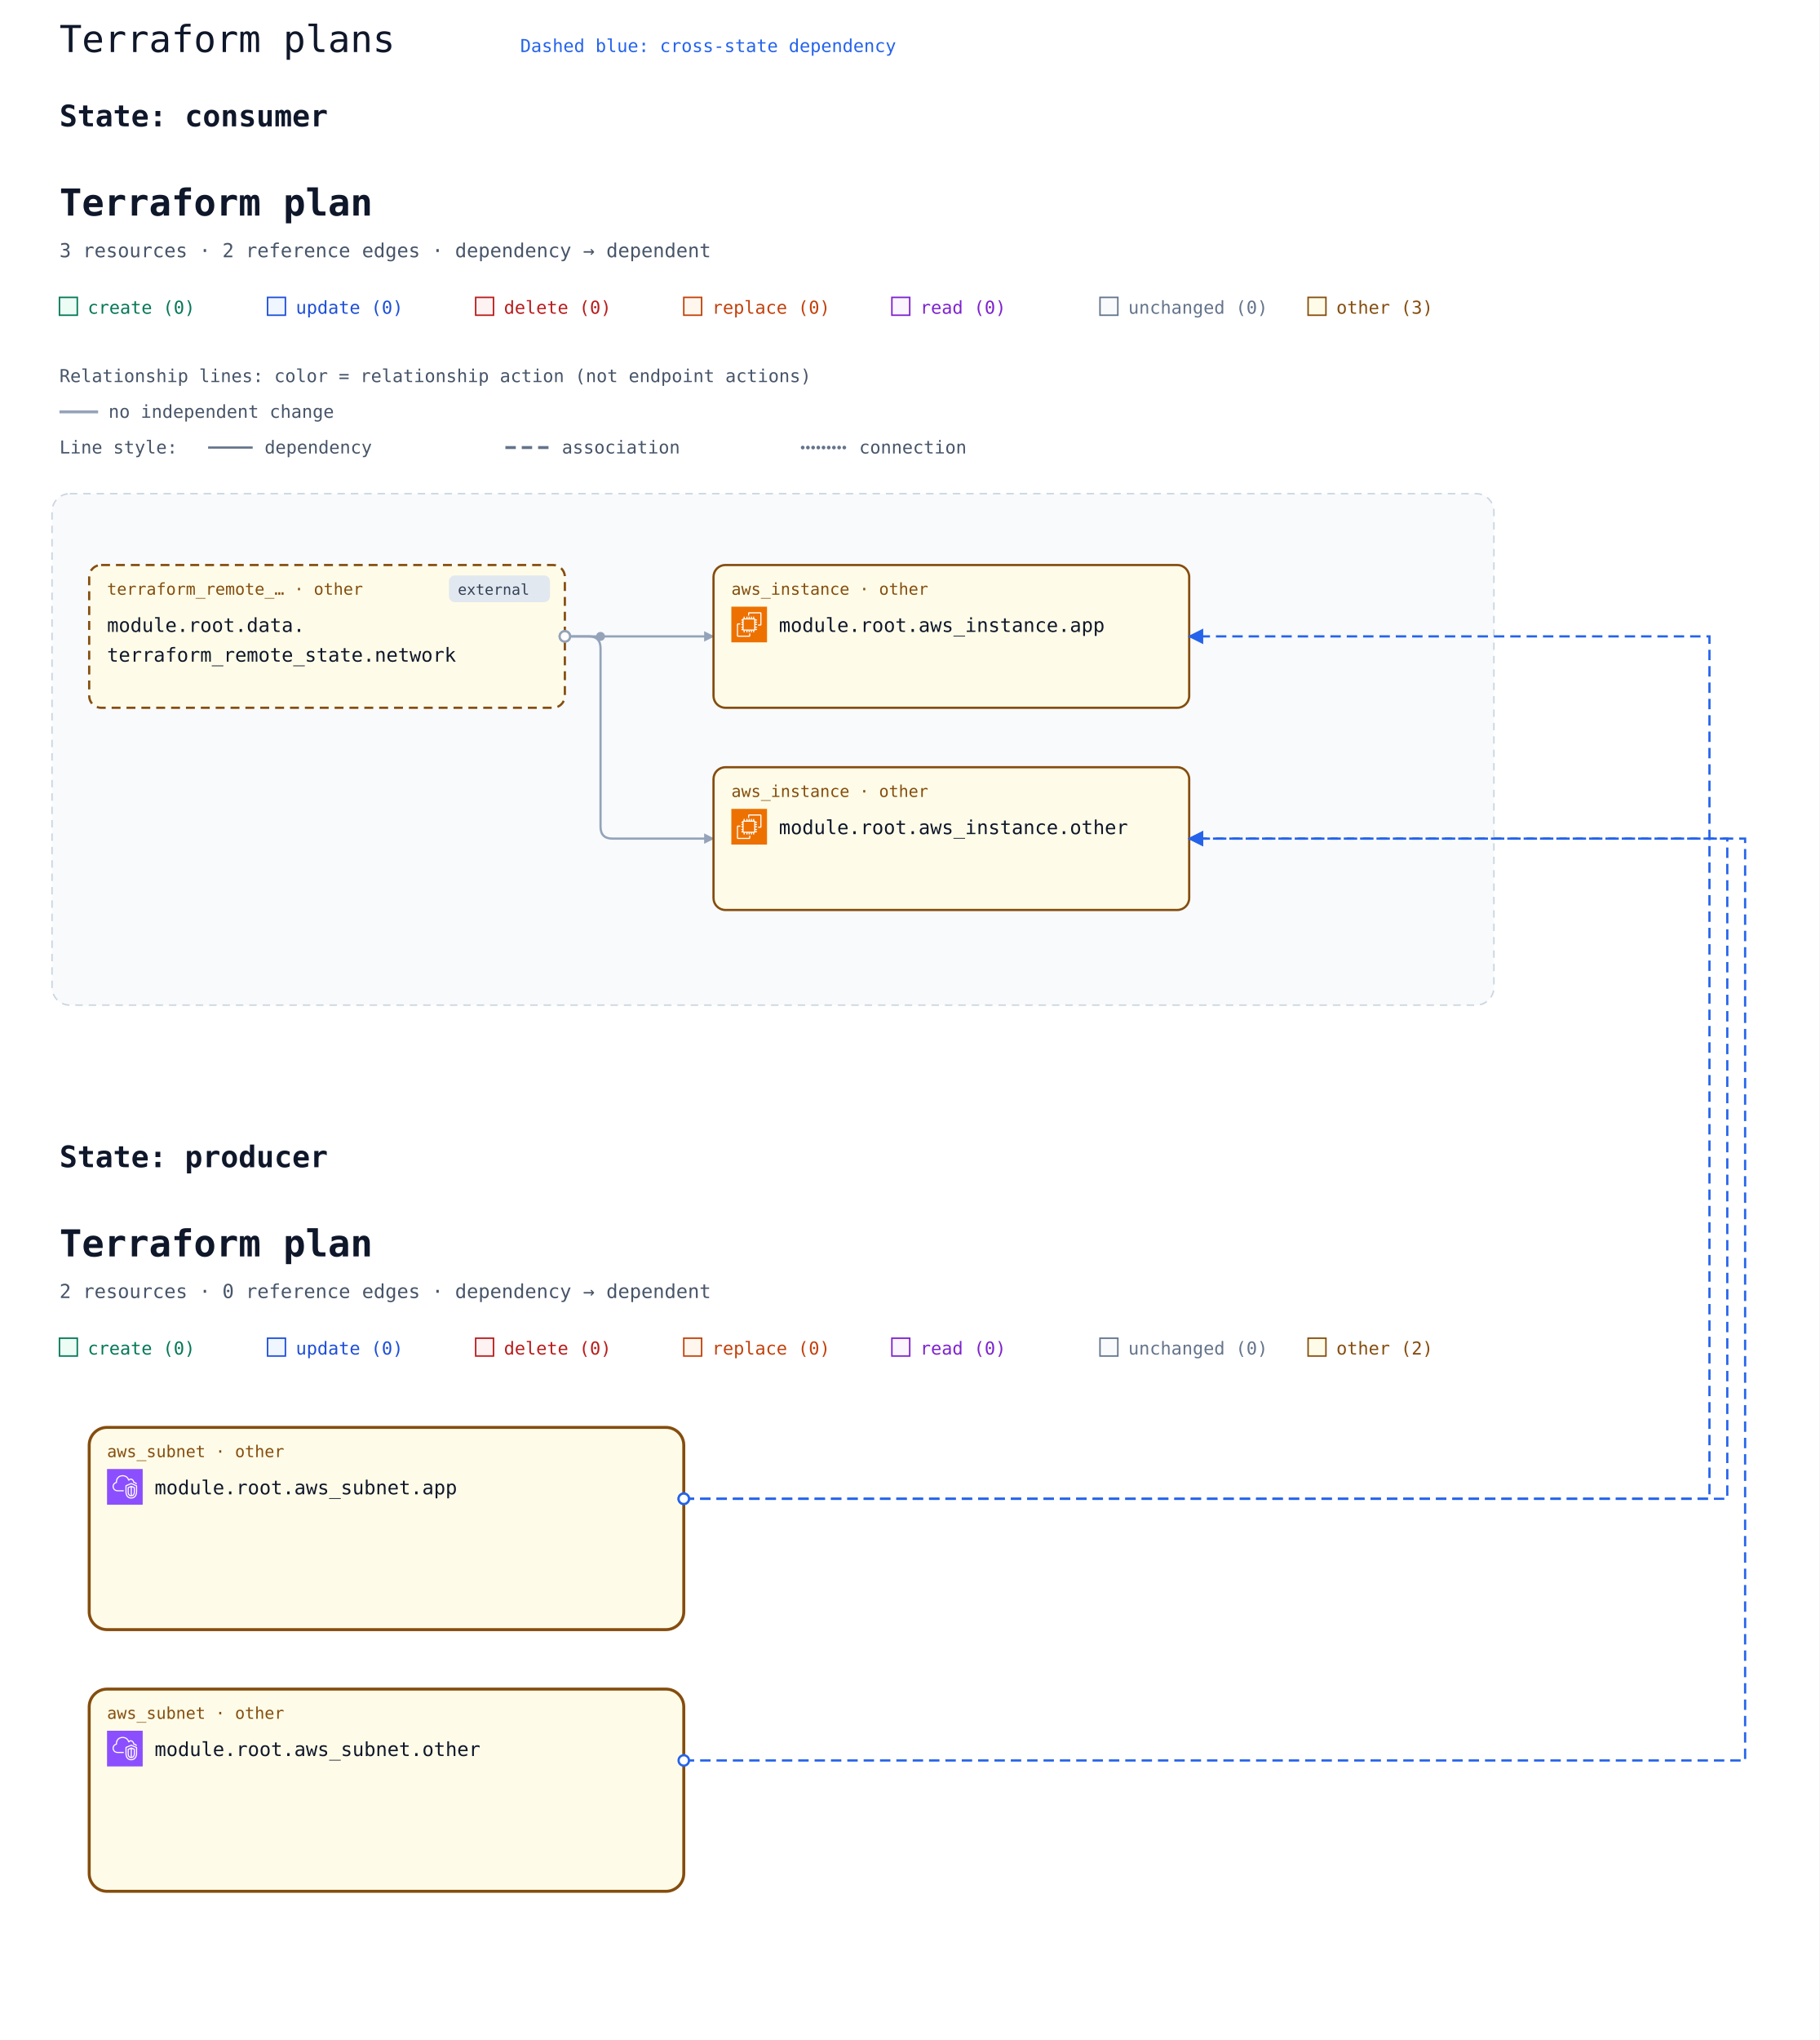
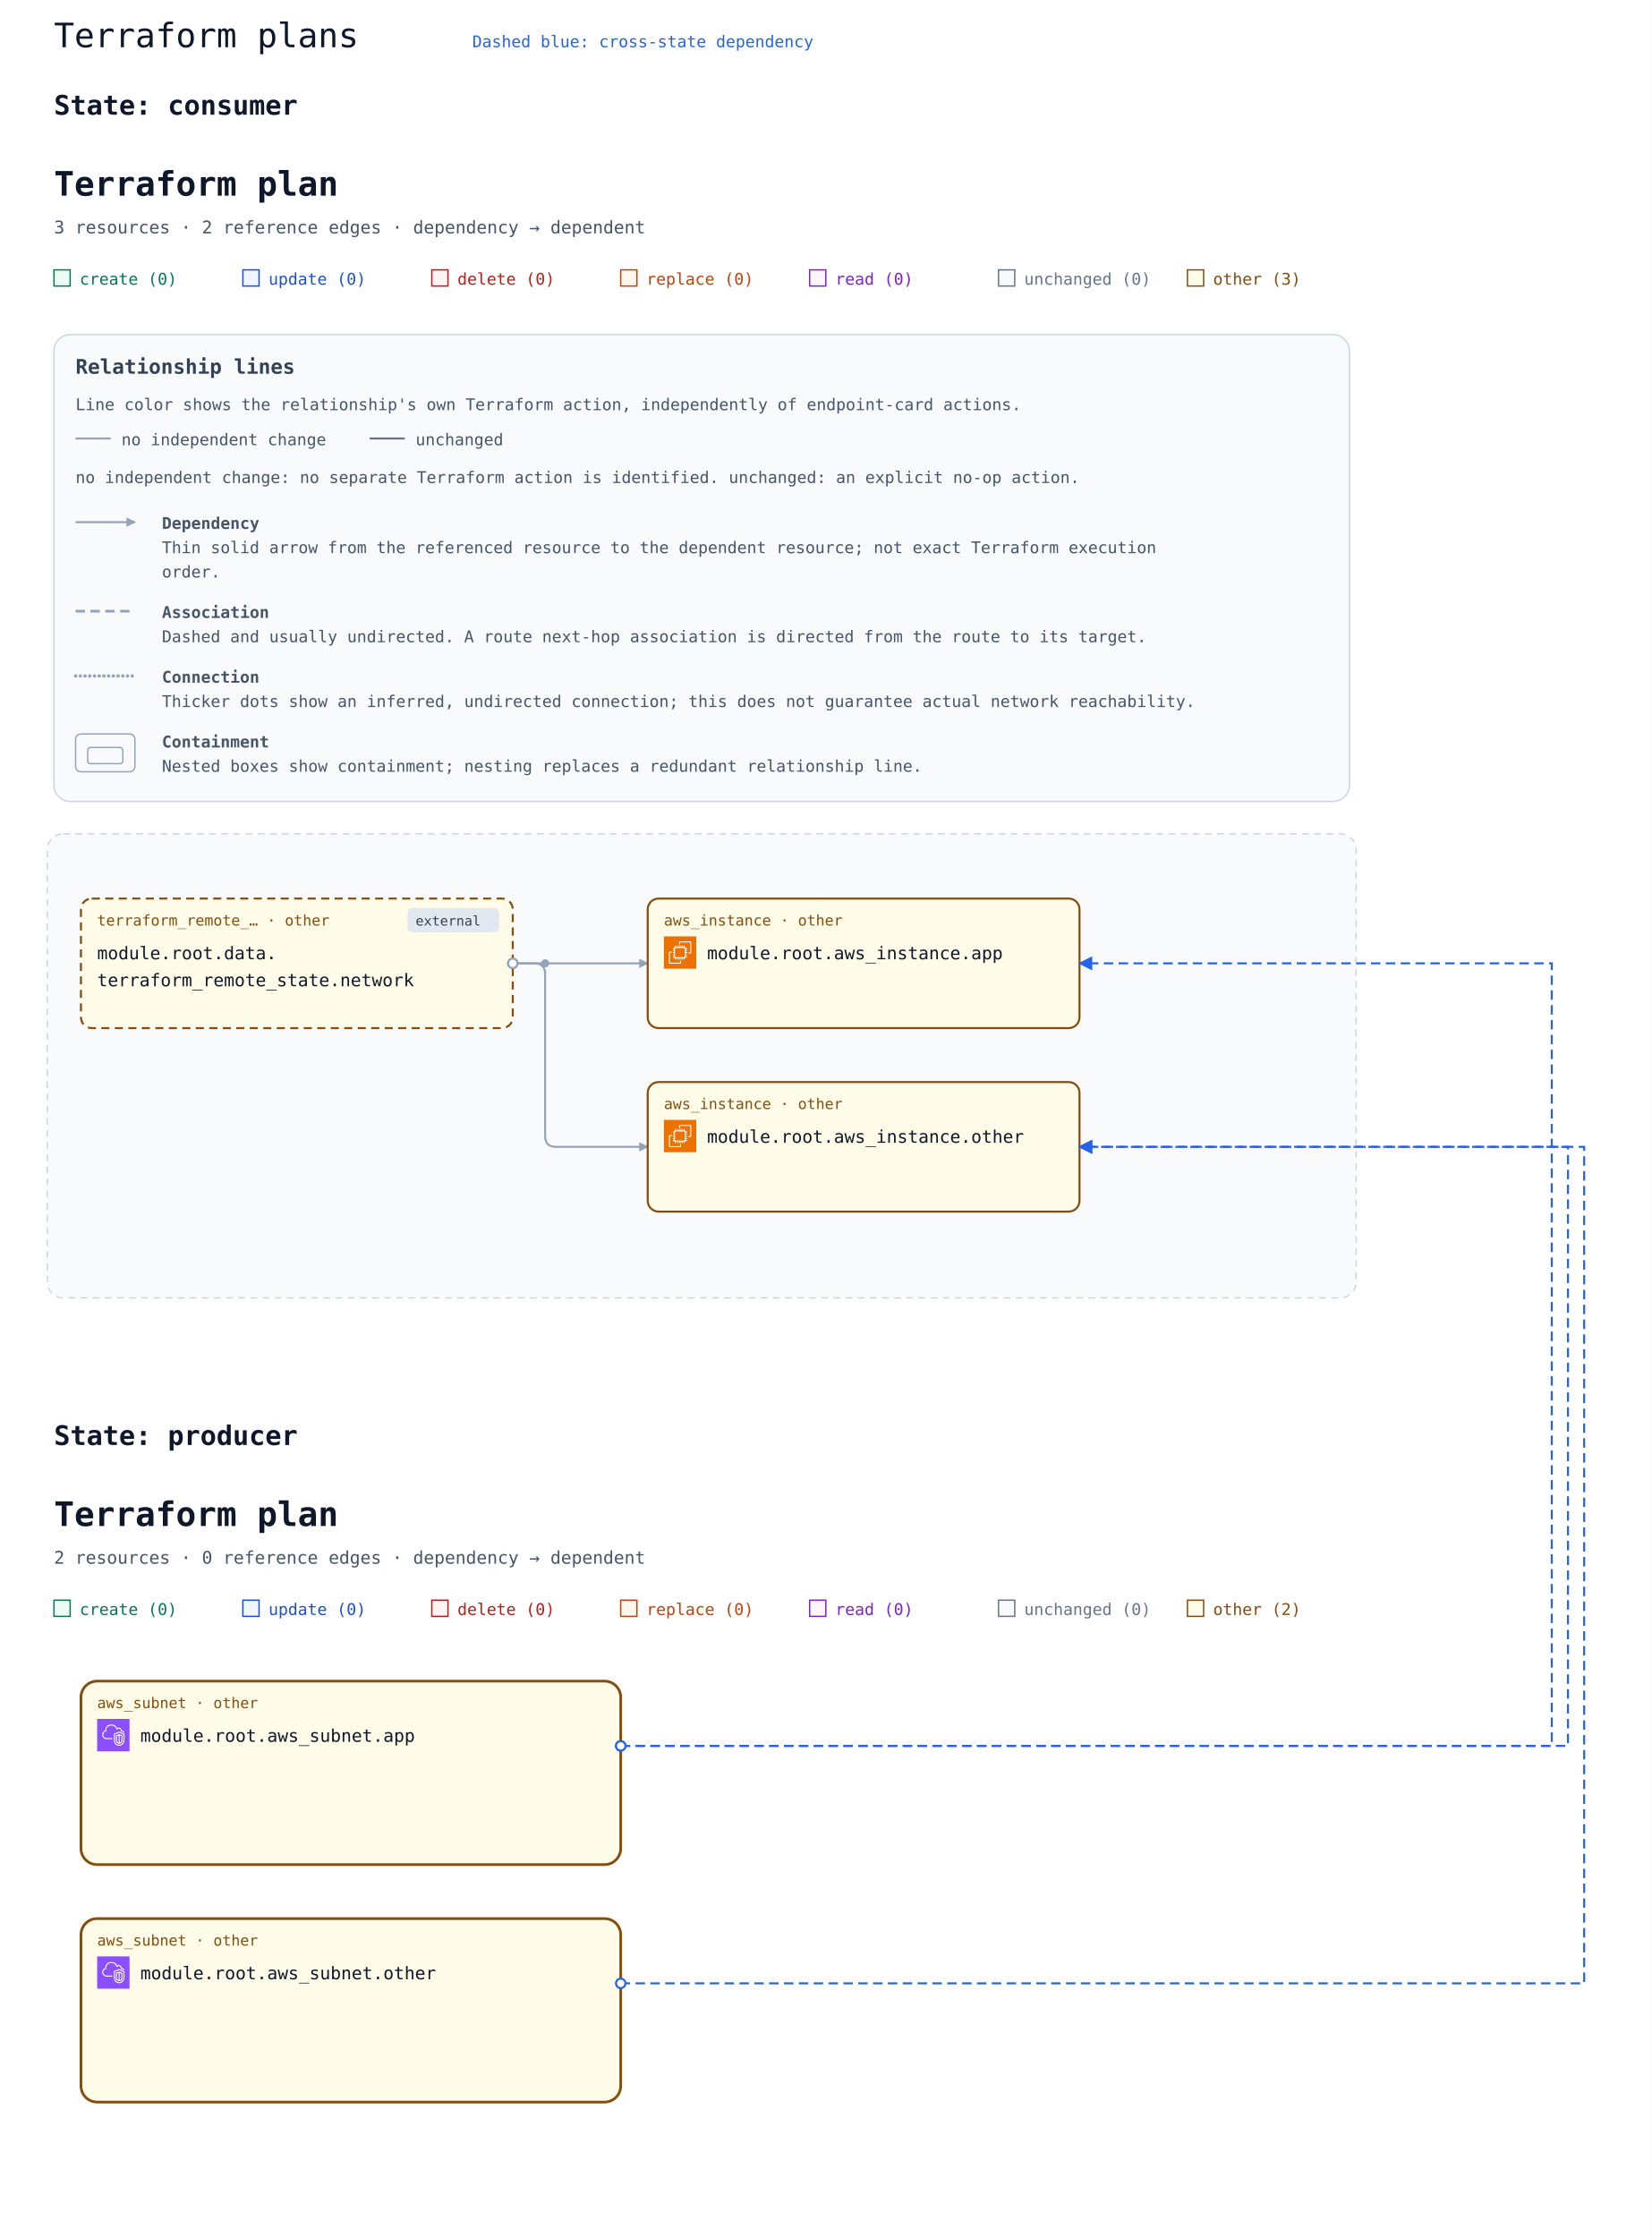
- <svg xmlns="http://www.w3.org/2000/svg" width="1224" height="1372" viewBox="0 0 1224 1372" role="img" aria-labelledby="multi-title multi-description">
+ <svg xmlns="http://www.w3.org/2000/svg" width="1224" height="1658" viewBox="0 0 1224 1658" role="img" aria-labelledby="multi-title multi-description">
  <rect width="100%" height="100%" fill="#ffffff" />
  <text x="40" y="35" font-family="ui-monospace, Consolas, monospace" font-size="25" fill="#0f172a">Terraform plans</text>
  <g id="state-636f6e73756d6572-state" data-state-id="consumer">
    <text x="40" y="85" font-family="ui-monospace, Consolas, monospace" font-size="20" font-weight="700" fill="#0f172a">State: consumer</text>
-     <svg y="100" width="1040" height="640" viewBox="0 0 1040 640" role="img" aria-labelledby="state-636f6e73756d6572-title state-636f6e73756d6572-description">
+     <svg y="100" width="1040" height="926" viewBox="0 0 1040 926" role="img" aria-labelledby="state-636f6e73756d6572-title state-636f6e73756d6572-description">
      <defs>
        <marker id="state-636f6e73756d6572-arrow" viewBox="0 0 10 10" refX="9" refY="5" markerWidth="7" markerHeight="7" markerUnits="userSpaceOnUse" orient="auto-start-reverse">
          <path d="M 0 0 L 10 5 L 0 10 z" fill="#94a3b8" />
        </marker>
        <symbol id="state-636f6e73756d6572-planorama-icon-aws-ec2" viewBox="0 0 64 64">
          <g>
            <g id="state-636f6e73756d6572-planorama-icon-aws-ec2-local-49636f6e2d4172636869746563747572652f34382f417263685f416d617a6f6e2d4543325f3438" stroke="none" stroke-width="1" fill="none" fill-rule="evenodd">
              <g id="state-636f6e73756d6572-planorama-icon-aws-ec2-local-49636f6e2d4172636869746563747572652d42472f34382f436f6d70757465" fill="#ED7100">
                <rect id="state-636f6e73756d6572-planorama-icon-aws-ec2-local-52656374616e676c65" x="0" y="0" width="64" height="64" />
              </g>
              <path d="M22,41 L41,41 L41,23 L22,23 L22,41 Z M43,23 L46,23 L46,25 L43,25 L43,27 L46,27 L46,29 L43,29 L43,31 L46,31 L46,33 L43,33 L43,36 L46,36 L46,38 L43,38 L43,40 L46,40 L46,42 L42.863,42 C42.608,42.587 42.023,43 41.344,43 L41,43 L41,46 L39,46 L39,43 L37,43 L37,46 L35,46 L35,43 L33,43 L33,46 L31,46 L31,43 L29,43 L29,46 L27,46 L27,43 L24,43 L24,46 L22,46 L22,43 L21.656,43 C20.977,43 20.392,42.587 20.137,42 L18,42 L18,40 L20,40 L20,38 L18,38 L18,36 L20,36 L20,33 L18,33 L18,31 L20,31 L20,29 L18,29 L18,27 L20,27 L20,25 L18,25 L18,23 L20,23 L20,22.656 C20,21.743 20.743,21 21.656,21 L22,21 L22,18 L24,18 L24,21 L27,21 L27,18 L29,18 L29,21 L31,21 L31,18 L33,18 L33,21 L35,21 L35,18 L37,18 L37,21 L39,21 L39,18 L41,18 L41,21 L41.344,21 C42.257,21 43,21.743 43,22.656 L43,23 Z M32,52 L12,52 L12,32 L16,32 L16,30 L11.843,30 C10.826,30 10,30.827 10,31.843 L10,52.157 C10,53.173 10.826,54 11.843,54 L32.157,54 C33.174,54 34,53.173 34,52.157 L34,48 L32,48 L32,52 Z M54,11.843 L54,32.157 C54,33.173 53.174,34 52.157,34 L48,34 L48,32 L52,32 L52,12 L32,12 L32,16 L30,16 L30,11.843 C30,10.827 30.826,10 31.843,10 L52.157,10 C53.174,10 54,10.827 54,11.843 L54,11.843 Z" id="state-636f6e73756d6572-planorama-icon-aws-ec2-local-416d617a6f6e2d4543325f49636f6e5f34385f5371756964" fill="#FFFFFF" />
            </g>
          </g>
        </symbol>
      </defs>
      <rect width="100%" height="100%" fill="#ffffff" />
      <g font-family="ui-monospace, SFMono-Regular, Consolas, monospace">
        <text x="40" y="45" font-size="25" font-weight="700" fill="#0f172a">Terraform plan</text>
        <text x="40" y="73" font-size="13" fill="#475569">3 resources · 2 reference edges · dependency → dependent</text>
        <rect x="40" y="100" width="12" height="12" fill="#ecfdf5" stroke="#047857" />
        <text x="59" y="111" font-size="12" fill="#047857">create (0)</text>
        <rect x="180" y="100" width="12" height="12" fill="#eff6ff" stroke="#1d4ed8" />
        <text x="199" y="111" font-size="12" fill="#1d4ed8">update (0)</text>
        <rect x="320" y="100" width="12" height="12" fill="#fef2f2" stroke="#b91c1c" />
        <text x="339" y="111" font-size="12" fill="#b91c1c">delete (0)</text>
        <rect x="460" y="100" width="12" height="12" fill="#fff7ed" stroke="#c2410c" />
        <text x="479" y="111" font-size="12" fill="#c2410c">replace (0)</text>
        <rect x="600" y="100" width="12" height="12" fill="#faf5ff" stroke="#7e22ce" />
        <text x="619" y="111" font-size="12" fill="#7e22ce">read (0)</text>
        <rect x="740" y="100" width="12" height="12" fill="#f8fafc" stroke="#64748b" />
        <text x="759" y="111" font-size="12" fill="#64748b">unchanged (0)</text>
        <rect x="880" y="100" width="12" height="12" fill="#fefce8" stroke="#854d0e" />
        <text x="899" y="111" font-size="12" fill="#854d0e">other (3)</text>
-         <g id="state-636f6e73756d6572-relationship-legend" font-size="12" fill="#475569">
-           <text x="40" y="157">Relationship lines: color = relationship action (not endpoint actions)</text>
-           <path d="M 40 177 H 66" stroke="#94a3b8" stroke-width="2" />
-           <text x="73" y="181">no independent change</text>
-           <text x="40" y="205">Line style:</text>
-           <path d="M 140 201 H 170" stroke="#64748b" stroke-width="1.5" />
-           <text x="178" y="205">dependency</text>
-           <path d="M 340 201 H 370" stroke="#64748b" stroke-width="2" stroke-dasharray="7 4" />
-           <text x="378" y="205">association</text>
-           <path d="M 540 201 H 570" stroke="#64748b" stroke-width="2.5" stroke-dasharray="0 3.5" stroke-linecap="round" />
-           <text x="578" y="205">connection</text>
+         <g id="state-636f6e73756d6572-relationship-legend" font-size="12" fill="#475569" transform="translate(40 148)">
+           <rect width="960" height="346" rx="12" fill="#f8fafc" stroke="#cbd5e1" />
+           <text x="16" y="29" font-size="15" font-weight="700" fill="#334155">Relationship lines</text>
+           <text x="16" y="56">Line color shows the relationship's own Terraform action, independently of endpoint-card actions.</text>
+           <path data-legend-action="none" d="M 16 77 H 42" fill="none" stroke="#94a3b8" stroke-width="1.5" />
+           <text x="50" y="82">no independent change</text>
+           <path data-legend-action="unchanged" d="M 234 77 H 260" fill="none" stroke="#64748b" stroke-width="1.5" />
+           <text x="268" y="82">unchanged</text>
+           <text x="16" y="110">no independent change: no separate Terraform action is identified. unchanged: an explicit no-op action.</text>
+           <path data-legend-kind="dependency" data-directionality="directed" d="M 16 139 H 60" fill="none" stroke="#94a3b8" stroke-width="1.5" marker-end="url(#state-636f6e73756d6572-arrow)" />
+           <text x="80" y="144" font-weight="700">Dependency</text>
+           <text x="80" y="162">Thin solid arrow from the referenced resource to the dependent resource; not exact Terraform execution</text>
+           <text x="80" y="180">order.</text>
+           <path data-legend-kind="association" data-directionality="undirected" d="M 16 205 H 60" fill="none" stroke="#94a3b8" stroke-width="2" stroke-dasharray="7 4" />
+           <text x="80" y="210" font-weight="700">Association</text>
+           <text x="80" y="228">Dashed and usually undirected. A route next-hop association is directed from the route to its target.</text>
+           <path data-legend-kind="connection" data-directionality="undirected" d="M 16 253 H 60" fill="none" stroke="#94a3b8" stroke-width="2.5" stroke-dasharray="0 3.5" stroke-linecap="round" />
+           <text x="80" y="258" font-weight="700">Connection</text>
+           <text x="80" y="276">Thicker dots show an inferred, undirected connection; this does not guarantee actual network reachability.</text>
+           <g data-legend-kind="containment" fill="none" stroke="#94a3b8">
+             <rect x="16" y="296" width="44" height="28" rx="4" />
+             <rect x="25" y="306" width="26" height="12" rx="2" />
+           </g>
+           <text x="80" y="306" font-weight="700">Containment</text>
+           <text x="80" y="324">Nested boxes show containment; nesting replaces a redundant relationship line.</text>
        </g>
-         <g transform="translate(0 72)">
+         <g transform="translate(0 358)">
          <g data-architecture="true" transform="translate(0 0)">
            <rect x="35" y="160" width="970" height="344" rx="12" fill="#f8fafc" stroke="#cbd5e1" stroke-dasharray="5 4" />
            <text x="52" y="185" font-size="13" font-weight="700" fill="#475569" />
            <path d="M 380 256 L 480 256 " data-edge-kind="dependency" data-directionality="directed" data-source="state-636f6e73756d6572-resource-646174612e7465727261666f726d5f72656d6f74655f73746174652e6e6574776f726b-current" data-target="state-636f6e73756d6572-resource-6177735f696e7374616e63652e617070-current" fill="none" stroke="#94a3b8" stroke-width="1.5" stroke-linejoin="round" marker-end="url(#state-636f6e73756d6572-arrow)" />
            <path d="M 380 256 L 396 256 Q 404 256 404 264 L 404 384 Q 404 392 412 392 L 480 392 " data-edge-kind="dependency" data-directionality="directed" data-source="state-636f6e73756d6572-resource-646174612e7465727261666f726d5f72656d6f74655f73746174652e6e6574776f726b-current" data-target="state-636f6e73756d6572-resource-6177735f696e7374616e63652e6f74686572-current" fill="none" stroke="#94a3b8" stroke-width="1.5" stroke-linejoin="round" marker-end="url(#state-636f6e73756d6572-arrow)" />
            <circle cx="404" cy="256" r="3" fill="#94a3b8" />
            <g id="state-636f6e73756d6572-resource-6177735f696e7374616e63652e617070-current" data-architecture-id="terraform:6177735f696e7374616e63652e617070-current" data-qualified-address="module.root.aws_instance.app" data-terraform-address="aws_instance.app">
              <rect x="480" y="208" width="320" height="96" rx="8" fill="#fefce8" stroke="#854d0e" stroke-width="1.5" data-mode="managed" />
              <text x="492" y="228" font-size="11" fill="#854d0e">aws_instance · other</text>
              <use href="#state-636f6e73756d6572-planorama-icon-aws-ec2" x="492" y="236" width="24" height="24" aria-hidden="true" />
              <text x="524" y="253" font-size="13" fill="#0f172a" xml:space="preserve">module.root.aws_instance.app</text>
            </g>
            <g id="state-636f6e73756d6572-resource-6177735f696e7374616e63652e6f74686572-current" data-architecture-id="terraform:6177735f696e7374616e63652e6f74686572-current" data-qualified-address="module.root.aws_instance.other" data-terraform-address="aws_instance.other">
              <rect x="480" y="344" width="320" height="96" rx="8" fill="#fefce8" stroke="#854d0e" stroke-width="1.5" data-mode="managed" />
              <text x="492" y="364" font-size="11" fill="#854d0e">aws_instance · other</text>
              <use href="#state-636f6e73756d6572-planorama-icon-aws-ec2" x="492" y="372" width="24" height="24" aria-hidden="true" />
              <text x="524" y="389" font-size="13" fill="#0f172a" xml:space="preserve">module.root.aws_instance.other</text>
            </g>
            <g id="state-636f6e73756d6572-resource-646174612e7465727261666f726d5f72656d6f74655f73746174652e6e6574776f726b-current" data-architecture-id="terraform:646174612e7465727261666f726d5f72656d6f74655f73746174652e6e6574776f726b-current" data-qualified-address="module.root.data.terraform_remote_state.network" data-terraform-address="data.terraform_remote_state.network">
              <rect x="60" y="208" width="320" height="96" rx="8" fill="#fefce8" stroke="#854d0e" stroke-width="1.5" data-mode="data" stroke-dasharray="6 4" />
              <g data-external="true">
                <rect x="302" y="215" width="68" height="18" rx="4" fill="#e2e8f0" />
                <text x="308" y="228" font-size="10" fill="#334155">external</text>
              </g>
              <text x="72" y="228" font-size="11" fill="#854d0e">terraform_remote_… · other</text>
              <text x="72" y="253" font-size="13" fill="#0f172a" xml:space="preserve">module.root.data.</text>
              <text x="72" y="273" font-size="13" fill="#0f172a" xml:space="preserve">terraform_remote_state.network</text>
            </g>
            <g data-endpoints="true" data-source="state-636f6e73756d6572-resource-646174612e7465727261666f726d5f72656d6f74655f73746174652e6e6574776f726b-current" data-target="state-636f6e73756d6572-resource-6177735f696e7374616e63652e617070-current" aria-hidden="true">
              <circle data-endpoint="source" cx="380" cy="256" r="3.5" fill="#ffffff" stroke="#94a3b8" stroke-width="1.5" />
            </g>
            <g data-endpoints="true" data-source="state-636f6e73756d6572-resource-646174612e7465727261666f726d5f72656d6f74655f73746174652e6e6574776f726b-current" data-target="state-636f6e73756d6572-resource-6177735f696e7374616e63652e6f74686572-current" aria-hidden="true">
              <circle data-endpoint="source" cx="380" cy="256" r="3.5" fill="#ffffff" stroke="#94a3b8" stroke-width="1.5" />
            </g>
          </g>
        </g>
      </g>
    </svg>
  </g>
  <g id="state-70726f6475636572-state" data-state-id="producer">
-     <text x="40" y="785" font-family="ui-monospace, Consolas, monospace" font-size="20" font-weight="700" fill="#0f172a">State: producer</text>
-     <svg y="800" width="1100" height="552" viewBox="0 0 1100 552" role="img" aria-labelledby="state-70726f6475636572-title state-70726f6475636572-description">
+     <text x="40" y="1071" font-family="ui-monospace, Consolas, monospace" font-size="20" font-weight="700" fill="#0f172a">State: producer</text>
+     <svg y="1086" width="1100" height="552" viewBox="0 0 1100 552" role="img" aria-labelledby="state-70726f6475636572-title state-70726f6475636572-description">
      <defs>
        <marker id="state-70726f6475636572-arrow" viewBox="0 0 10 10" refX="9" refY="5" markerWidth="7" markerHeight="7" markerUnits="userSpaceOnUse" orient="auto-start-reverse">
          <path d="M 0 0 L 10 5 L 0 10 z" fill="#94a3b8" />
        </marker>
        <symbol id="state-70726f6475636572-planorama-icon-aws-vpc" viewBox="0 0 64 64">
          <g>
            <g id="state-70726f6475636572-planorama-icon-aws-vpc-local-49636f6e2d4172636869746563747572652f34382f417263685f416d617a6f6e2d5669727475616c2d507269766174652d436c6f75645f3438" stroke="none" stroke-width="1" fill="none" fill-rule="evenodd">
              <g id="state-70726f6475636572-planorama-icon-aws-vpc-local-49636f6e2d4172636869746563747572652d42472f34382f4e6574776f726b696e672d436f6e74656e742d44656c6976657279" fill="#8C4FFF">
                <rect id="state-70726f6475636572-planorama-icon-aws-vpc-local-52656374616e676c65" x="0" y="0" width="64" height="64" />
              </g>
              <path d="M48,33.977 L44.499,32.508 L44.499,46.878 C47.906,46.147 47.998,42.181 48,41.995 L48,33.977 Z M42.499,46.923 L42.499,32.508 L39,33.977 L39,42.004 C39.008,42.466 39.183,46.339 42.499,46.923 L42.499,46.923 Z M43.112,30.082 C43.358,29.977 43.638,29.978 43.886,30.081 L49.387,32.39 C49.759,32.546 50,32.909 50,33.312 L50,42.004 C49.978,44.431 48.562,49.004 43.37,49.004 C38.393,49.004 37.026,44.432 37,42.015 L37,33.312 C37,32.909 37.241,32.546 37.613,32.39 L43.112,30.082 Z M52,30.792 L43.492,27.092 L35,30.668 L35,41.025 C34.999,41.09 34.963,46.009 37.807,48.894 C39.187,50.294 41.059,51.004 43.37,51.004 C51.808,51.004 51.996,41.425 52,41.018 L52,30.792 Z M54,30.136 L54,41.025 C53.973,45.173 51.716,53.004 43.37,53.004 C40.498,53.004 38.145,52.09 36.373,50.288 C32.941,46.797 32.996,41.243 33,41.008 L33,30.004 C33,29.602 33.241,29.238 33.612,29.082 L43.111,25.082 C43.363,24.976 43.647,24.978 43.897,25.087 L53.398,29.219 C53.764,29.378 54,29.738 54,30.136 L54,30.136 Z M19,38.004 L30,38.004 L30,40.004 L19,40.004 C14.216,40.004 10.271,36.483 10.02,31.988 C10.002,31.813 10,31.599 10,31.385 C10,26.086 13.654,24.038 15.919,23.278 C15.902,23.063 15.891,22.843 15.891,22.626 C15.891,18.039 18.658,13.701 22.621,12.079 C27.58,10.049 33.235,10.937 36.695,14.285 C37.718,15.282 38.604,16.596 39.343,18.206 C40.299,17.422 41.392,17.004 42.523,17.004 C45.234,17.004 48.281,19.296 48.9,23.062 C51.069,23.344 52.936,24.639 53.896,26.582 L52.104,27.469 C51.34,25.925 49.806,25.004 48,25.004 C47.471,25.004 47.033,24.591 47.002,24.063 C46.807,20.762 44.275,19.004 42.523,19.004 C41.55,19.004 40.582,19.574 39.797,20.608 C39.575,20.899 39.215,21.048 38.852,20.993 C38.49,20.938 38.187,20.691 38.062,20.348 C37.327,18.346 36.398,16.789 35.302,15.72 C32.406,12.917 27.615,12.196 23.379,13.93 C19.775,15.405 17.891,19.421 17.891,22.626 C17.891,23.026 17.947,23.503 17.993,23.886 C18.053,24.386 17.73,24.853 17.24,24.975 C15.283,25.459 12,26.937 12,31.385 C12,31.535 11.998,31.685 12.013,31.836 C12.209,35.312 15.276,38.004 19,38.004 L19,38.004 Z" id="state-70726f6475636572-planorama-icon-aws-vpc-local-416d617a6f6e2d5669727475616c2d507269766174652d436c6f75645f49636f6e5f34385f5371756964" fill="#FFFFFF" />
            </g>
          </g>
        </symbol>
      </defs>
      <rect width="100%" height="100%" fill="#ffffff" />
      <g font-family="ui-monospace, SFMono-Regular, Consolas, monospace">
        <text x="40" y="45" font-size="25" font-weight="700" fill="#0f172a">Terraform plan</text>
        <text x="40" y="73" font-size="13" fill="#475569">2 resources · 0 reference edges · dependency → dependent</text>
        <rect x="40" y="100" width="12" height="12" fill="#ecfdf5" stroke="#047857" />
        <text x="59" y="111" font-size="12" fill="#047857">create (0)</text>
        <rect x="180" y="100" width="12" height="12" fill="#eff6ff" stroke="#1d4ed8" />
        <text x="199" y="111" font-size="12" fill="#1d4ed8">update (0)</text>
        <rect x="320" y="100" width="12" height="12" fill="#fef2f2" stroke="#b91c1c" />
        <text x="339" y="111" font-size="12" fill="#b91c1c">delete (0)</text>
        <rect x="460" y="100" width="12" height="12" fill="#fff7ed" stroke="#c2410c" />
        <text x="479" y="111" font-size="12" fill="#c2410c">replace (0)</text>
        <rect x="600" y="100" width="12" height="12" fill="#faf5ff" stroke="#7e22ce" />
        <text x="619" y="111" font-size="12" fill="#7e22ce">read (0)</text>
        <rect x="740" y="100" width="12" height="12" fill="#f8fafc" stroke="#64748b" />
        <text x="759" y="111" font-size="12" fill="#64748b">unchanged (0)</text>
        <rect x="880" y="100" width="12" height="12" fill="#fefce8" stroke="#854d0e" />
        <text x="899" y="111" font-size="12" fill="#854d0e">other (2)</text>
        <g data-architecture="true" transform="translate(0 0)">
          <g data-container="state-70726f6475636572-resource-6177735f7375626e65742e617070-current">
            <rect x="60" y="160" width="400" height="136" rx="12" fill="#fefce8" stroke="#854d0e" stroke-width="2" data-mode="managed" />
          </g>
          <g data-container="state-70726f6475636572-resource-6177735f7375626e65742e6f74686572-current">
            <rect x="60" y="336" width="400" height="136" rx="12" fill="#fefce8" stroke="#854d0e" stroke-width="2" data-mode="managed" />
          </g>
          <g id="state-70726f6475636572-resource-6177735f7375626e65742e617070-current" data-architecture-id="terraform:6177735f7375626e65742e617070-current" data-qualified-address="module.root.aws_subnet.app" data-terraform-address="aws_subnet.app">
            <text x="72" y="180" font-size="11" fill="#854d0e">aws_subnet · other</text>
            <use href="#state-70726f6475636572-planorama-icon-aws-vpc" x="72" y="188" width="24" height="24" aria-hidden="true" />
            <text x="104" y="205" font-size="13" fill="#0f172a" xml:space="preserve">module.root.aws_subnet.app</text>
            <text x="72" y="244" font-size="10" fill="#64748b" />
          </g>
          <g id="state-70726f6475636572-resource-6177735f7375626e65742e6f74686572-current" data-architecture-id="terraform:6177735f7375626e65742e6f74686572-current" data-qualified-address="module.root.aws_subnet.other" data-terraform-address="aws_subnet.other">
            <text x="72" y="356" font-size="11" fill="#854d0e">aws_subnet · other</text>
            <use href="#state-70726f6475636572-planorama-icon-aws-vpc" x="72" y="364" width="24" height="24" aria-hidden="true" />
            <text x="104" y="381" font-size="13" fill="#0f172a" xml:space="preserve">module.root.aws_subnet.other</text>
            <text x="72" y="420" font-size="10" fill="#64748b" />
          </g>
        </g>
      </g>
    </svg>
  </g>
  <defs>
    <marker id="cross-state-arrow" viewBox="0 0 10 10" refX="9" refY="5" markerWidth="7" markerHeight="7" orient="auto-start-reverse">
      <path d="M 0 0 L 10 5 L 0 10 z" fill="#2563eb" />
    </marker>
  </defs>
-   <path data-edge-kind="dependency" data-cross-state="true" data-source="state-70726f6475636572-resource-6177735f7375626e65742e617070-current" data-target="state-636f6e73756d6572-resource-6177735f696e7374616e63652e617070-current" data-source-port="state-70726f6475636572-resource-6177735f7375626e65742e617070-current" data-target-port="state-636f6e73756d6572-resource-6177735f696e7374616e63652e617070-current" data-source-state="producer" data-target-state="consumer" data-remote-state="data.terraform_remote_state.network" data-output="subnet" d="M 460 1008 L 1150 1008 L 1150 428 L 800 428" fill="none" stroke="#2563eb" stroke-width="1.5" stroke-dasharray="7 4" marker-end="url(#cross-state-arrow)" />
-   <circle data-endpoint="source" cx="460" cy="1008" r="3.5" fill="#ffffff" stroke="#2563eb" stroke-width="1.5" />
-   <path data-edge-kind="dependency" data-cross-state="true" data-source="state-70726f6475636572-resource-6177735f7375626e65742e617070-current" data-target="state-636f6e73756d6572-resource-6177735f696e7374616e63652e6f74686572-current" data-source-port="state-70726f6475636572-resource-6177735f7375626e65742e617070-current" data-target-port="state-636f6e73756d6572-resource-6177735f696e7374616e63652e6f74686572-current" data-source-state="producer" data-target-state="consumer" data-remote-state="data.terraform_remote_state.network" data-output="both" d="M 460 1008 L 1162 1008 L 1162 564 L 800 564" fill="none" stroke="#2563eb" stroke-width="1.5" stroke-dasharray="7 4" marker-end="url(#cross-state-arrow)" />
-   <circle data-endpoint="source" cx="460" cy="1008" r="3.5" fill="#ffffff" stroke="#2563eb" stroke-width="1.5" />
-   <path data-edge-kind="dependency" data-cross-state="true" data-source="state-70726f6475636572-resource-6177735f7375626e65742e6f74686572-current" data-target="state-636f6e73756d6572-resource-6177735f696e7374616e63652e6f74686572-current" data-source-port="state-70726f6475636572-resource-6177735f7375626e65742e6f74686572-current" data-target-port="state-636f6e73756d6572-resource-6177735f696e7374616e63652e6f74686572-current" data-source-state="producer" data-target-state="consumer" data-remote-state="data.terraform_remote_state.network" data-output="both" d="M 460 1184 L 1174 1184 L 1174 564 L 800 564" fill="none" stroke="#2563eb" stroke-width="1.5" stroke-dasharray="7 4" marker-end="url(#cross-state-arrow)" />
-   <circle data-endpoint="source" cx="460" cy="1184" r="3.5" fill="#ffffff" stroke="#2563eb" stroke-width="1.5" />
+   <path data-edge-kind="dependency" data-cross-state="true" data-source="state-70726f6475636572-resource-6177735f7375626e65742e617070-current" data-target="state-636f6e73756d6572-resource-6177735f696e7374616e63652e617070-current" data-source-port="state-70726f6475636572-resource-6177735f7375626e65742e617070-current" data-target-port="state-636f6e73756d6572-resource-6177735f696e7374616e63652e617070-current" data-source-state="producer" data-target-state="consumer" data-remote-state="data.terraform_remote_state.network" data-output="subnet" d="M 460 1294 L 1150 1294 L 1150 714 L 800 714" fill="none" stroke="#2563eb" stroke-width="1.5" stroke-dasharray="7 4" marker-end="url(#cross-state-arrow)" />
+   <circle data-endpoint="source" cx="460" cy="1294" r="3.5" fill="#ffffff" stroke="#2563eb" stroke-width="1.5" />
+   <path data-edge-kind="dependency" data-cross-state="true" data-source="state-70726f6475636572-resource-6177735f7375626e65742e617070-current" data-target="state-636f6e73756d6572-resource-6177735f696e7374616e63652e6f74686572-current" data-source-port="state-70726f6475636572-resource-6177735f7375626e65742e617070-current" data-target-port="state-636f6e73756d6572-resource-6177735f696e7374616e63652e6f74686572-current" data-source-state="producer" data-target-state="consumer" data-remote-state="data.terraform_remote_state.network" data-output="both" d="M 460 1294 L 1162 1294 L 1162 850 L 800 850" fill="none" stroke="#2563eb" stroke-width="1.5" stroke-dasharray="7 4" marker-end="url(#cross-state-arrow)" />
+   <circle data-endpoint="source" cx="460" cy="1294" r="3.5" fill="#ffffff" stroke="#2563eb" stroke-width="1.5" />
+   <path data-edge-kind="dependency" data-cross-state="true" data-source="state-70726f6475636572-resource-6177735f7375626e65742e6f74686572-current" data-target="state-636f6e73756d6572-resource-6177735f696e7374616e63652e6f74686572-current" data-source-port="state-70726f6475636572-resource-6177735f7375626e65742e6f74686572-current" data-target-port="state-636f6e73756d6572-resource-6177735f696e7374616e63652e6f74686572-current" data-source-state="producer" data-target-state="consumer" data-remote-state="data.terraform_remote_state.network" data-output="both" d="M 460 1470 L 1174 1470 L 1174 850 L 800 850" fill="none" stroke="#2563eb" stroke-width="1.5" stroke-dasharray="7 4" marker-end="url(#cross-state-arrow)" />
+   <circle data-endpoint="source" cx="460" cy="1470" r="3.5" fill="#ffffff" stroke="#2563eb" stroke-width="1.5" />
  <text x="350" y="35" font-family="ui-monospace, Consolas, monospace" font-size="12" fill="#2563eb">Dashed blue: cross-state dependency</text>
</svg>
